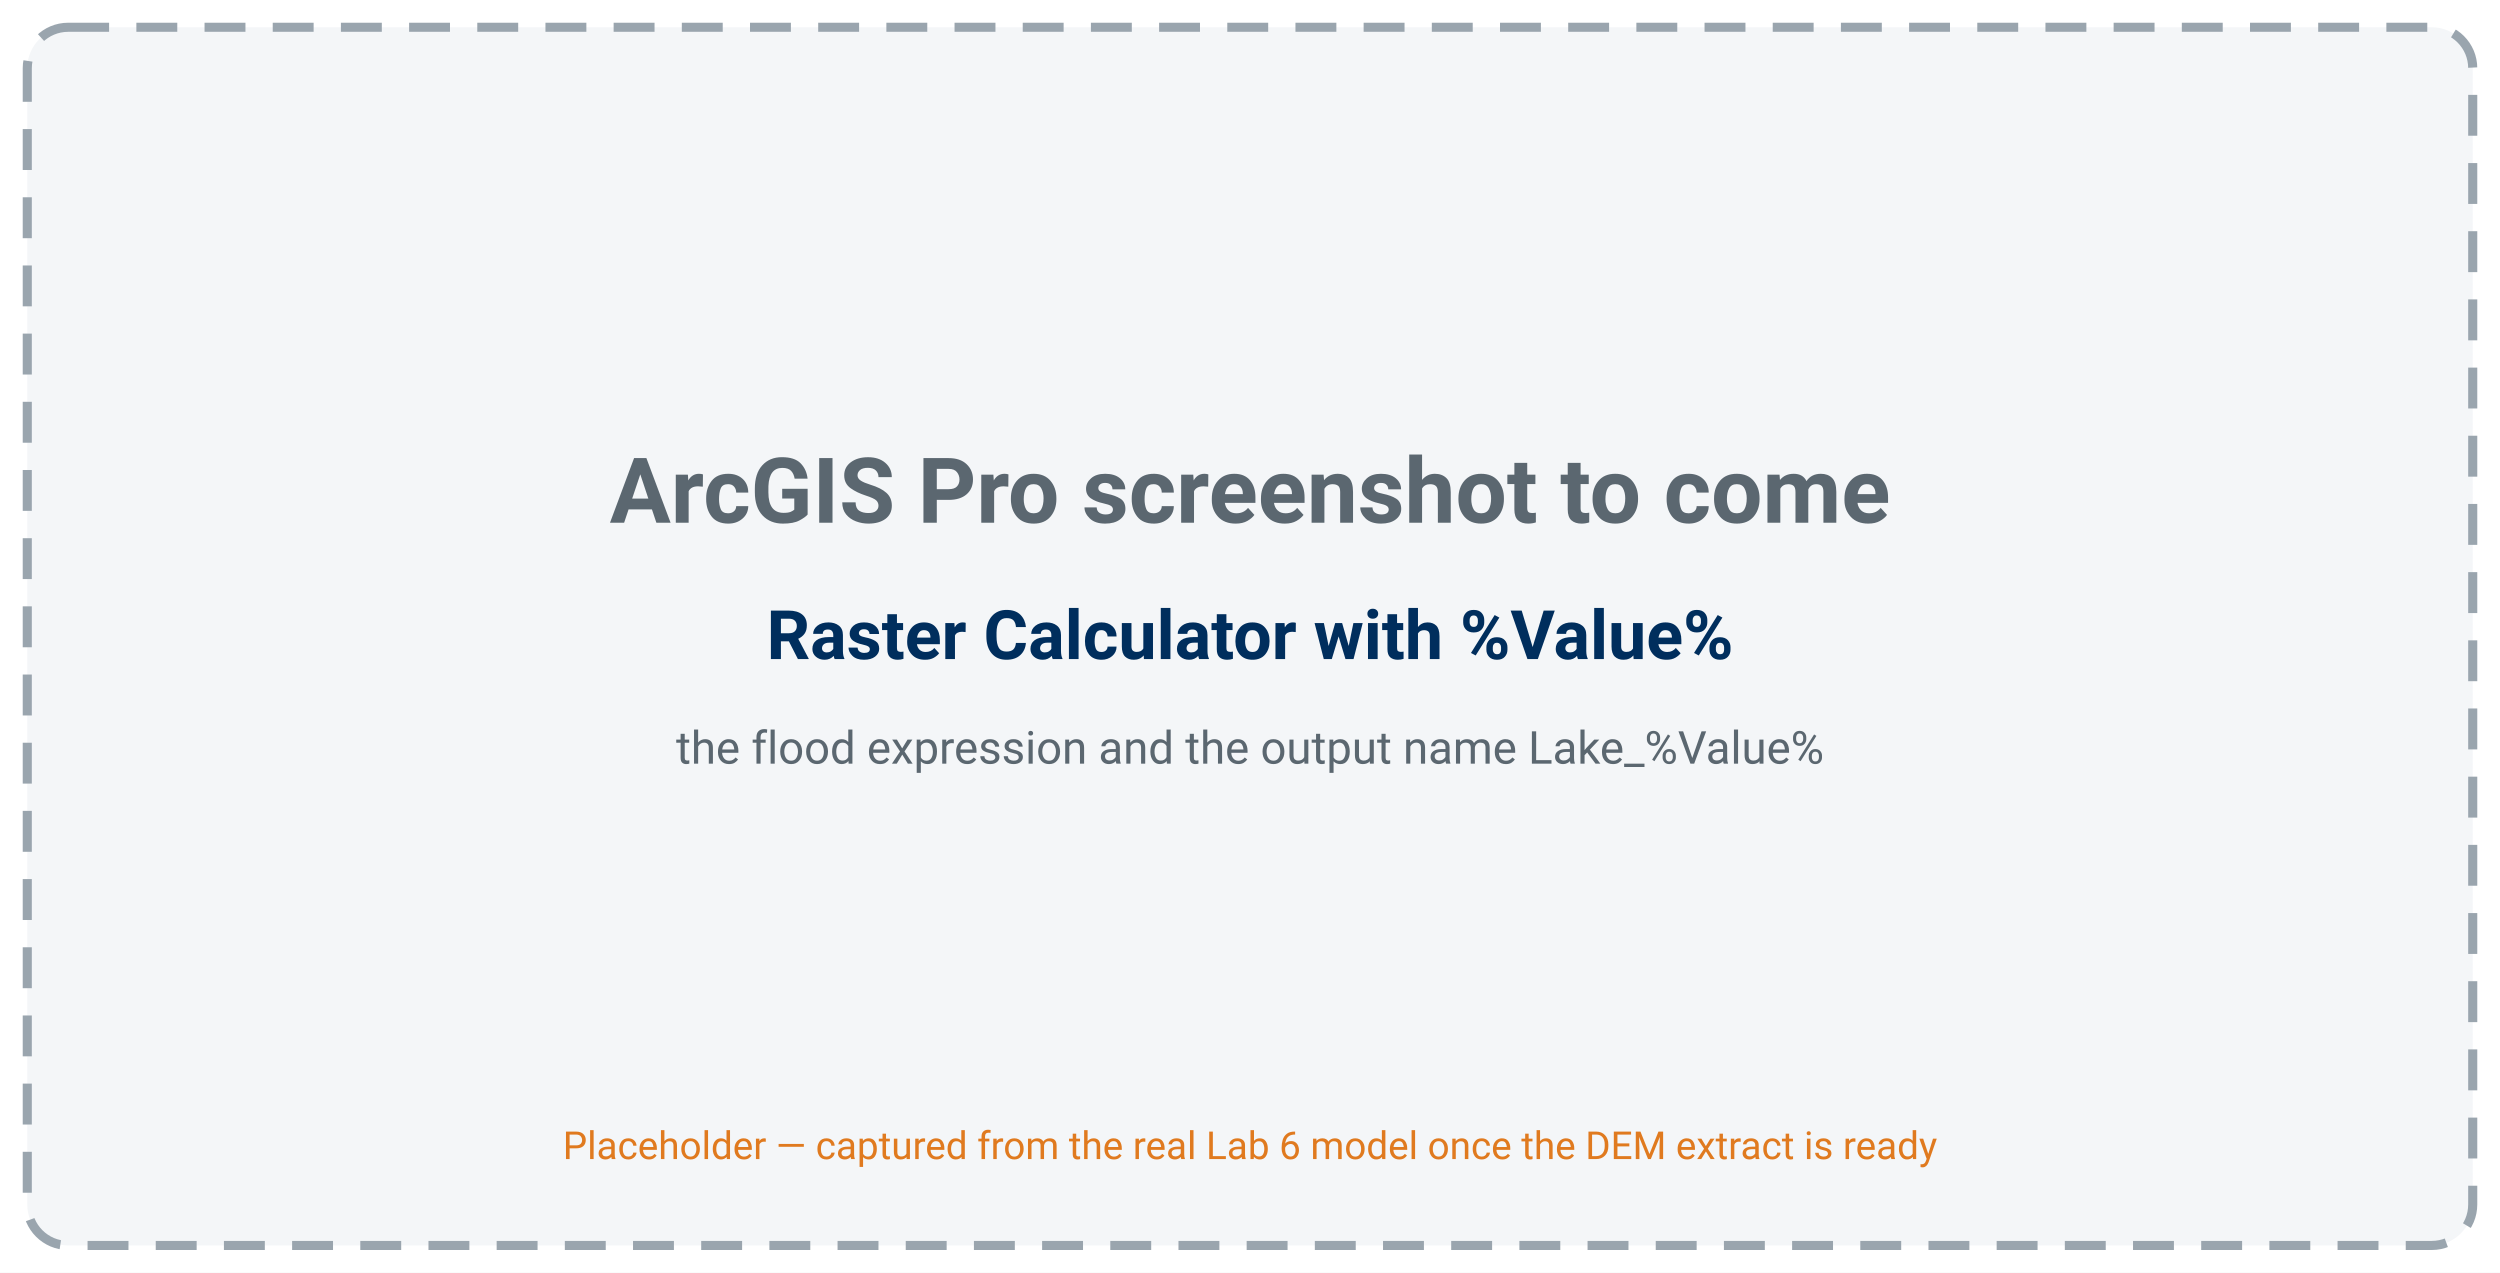
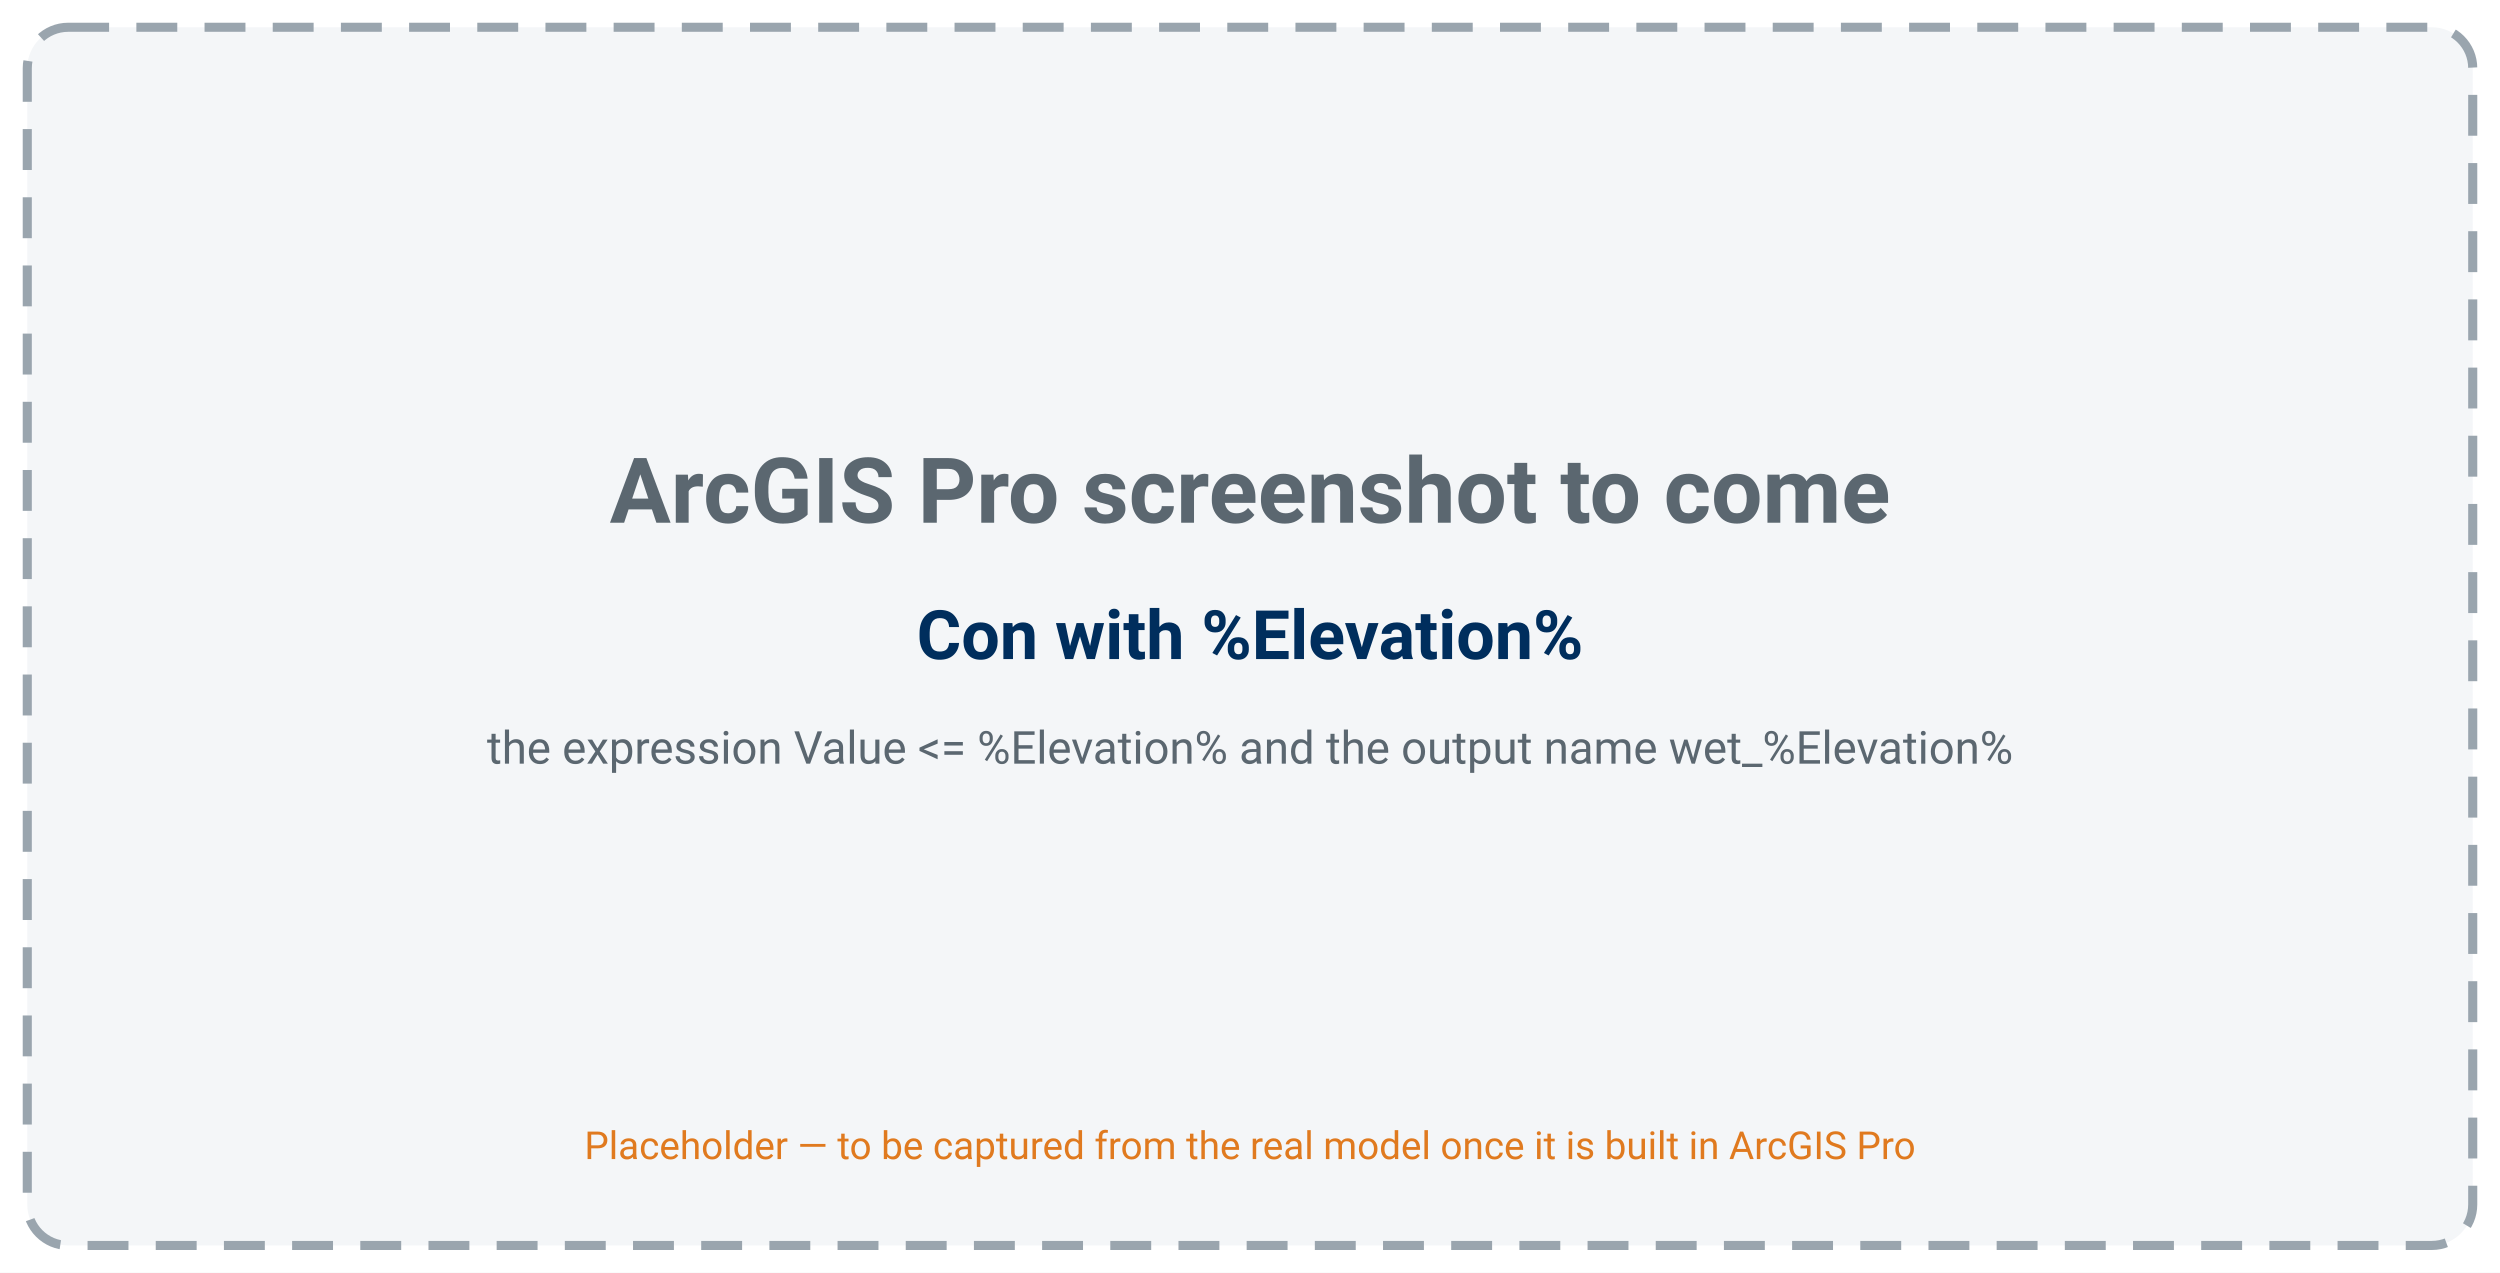
- <svg xmlns="http://www.w3.org/2000/svg" viewBox="0 0 1100 560" width="1100" height="560" role="img" aria-label="Placeholder: Raster Calculator with %Value%">
+ <svg xmlns="http://www.w3.org/2000/svg" viewBox="0 0 1100 560" width="1100" height="560" role="img" aria-label="Placeholder: Con with %Elevation%">
  <rect width="1100" height="560" fill="white" />
  <rect x="12" y="12" width="1076" height="536" rx="18" fill="#f4f6f8" stroke="#9aa5ae" stroke-width="4" stroke-dasharray="18 12" />
  <text x="550.0" y="230.0" font-family="Segoe UI, Roboto, Helvetica, Arial, sans-serif" font-size="40" font-weight="bold" fill="#5b6770" text-anchor="middle">ArcGIS Pro screenshot to come</text>
-   <text x="550.0" y="290.0" font-family="Segoe UI, Roboto, Helvetica, Arial, sans-serif" font-size="30" font-weight="bold" fill="#002e5d" text-anchor="middle">Raster Calculator with %Value%</text>
-   <text x="550.0" y="336.0" font-family="Segoe UI, Roboto, Helvetica, Arial, sans-serif" font-size="20" font-weight="normal" fill="#5b6770" text-anchor="middle">the flood expression and the output name Lake_%Value%</text>
-   <text x="550.0" y="510" font-family="Segoe UI, Roboto, Helvetica, Arial, sans-serif" font-size="17" font-weight="normal" fill="#e07a1f" text-anchor="middle">Placeholder — captured from the real Lab 6 model once the DEM extract is ready</text>
+   <text x="550.0" y="290.0" font-family="Segoe UI, Roboto, Helvetica, Arial, sans-serif" font-size="30" font-weight="bold" fill="#002e5d" text-anchor="middle">Con with %Elevation%</text>
+   <text x="550.0" y="336.0" font-family="Segoe UI, Roboto, Helvetica, Arial, sans-serif" font-size="20" font-weight="normal" fill="#5b6770" text-anchor="middle">the expression Value &lt;= %Elevation% and the output name wet_%Elevation%</text>
+   <text x="550.0" y="510" font-family="Segoe UI, Roboto, Helvetica, Arial, sans-serif" font-size="17" font-weight="normal" fill="#e07a1f" text-anchor="middle">Placeholder — to be captured from the real model once it is built in ArcGIS Pro</text>
</svg>
